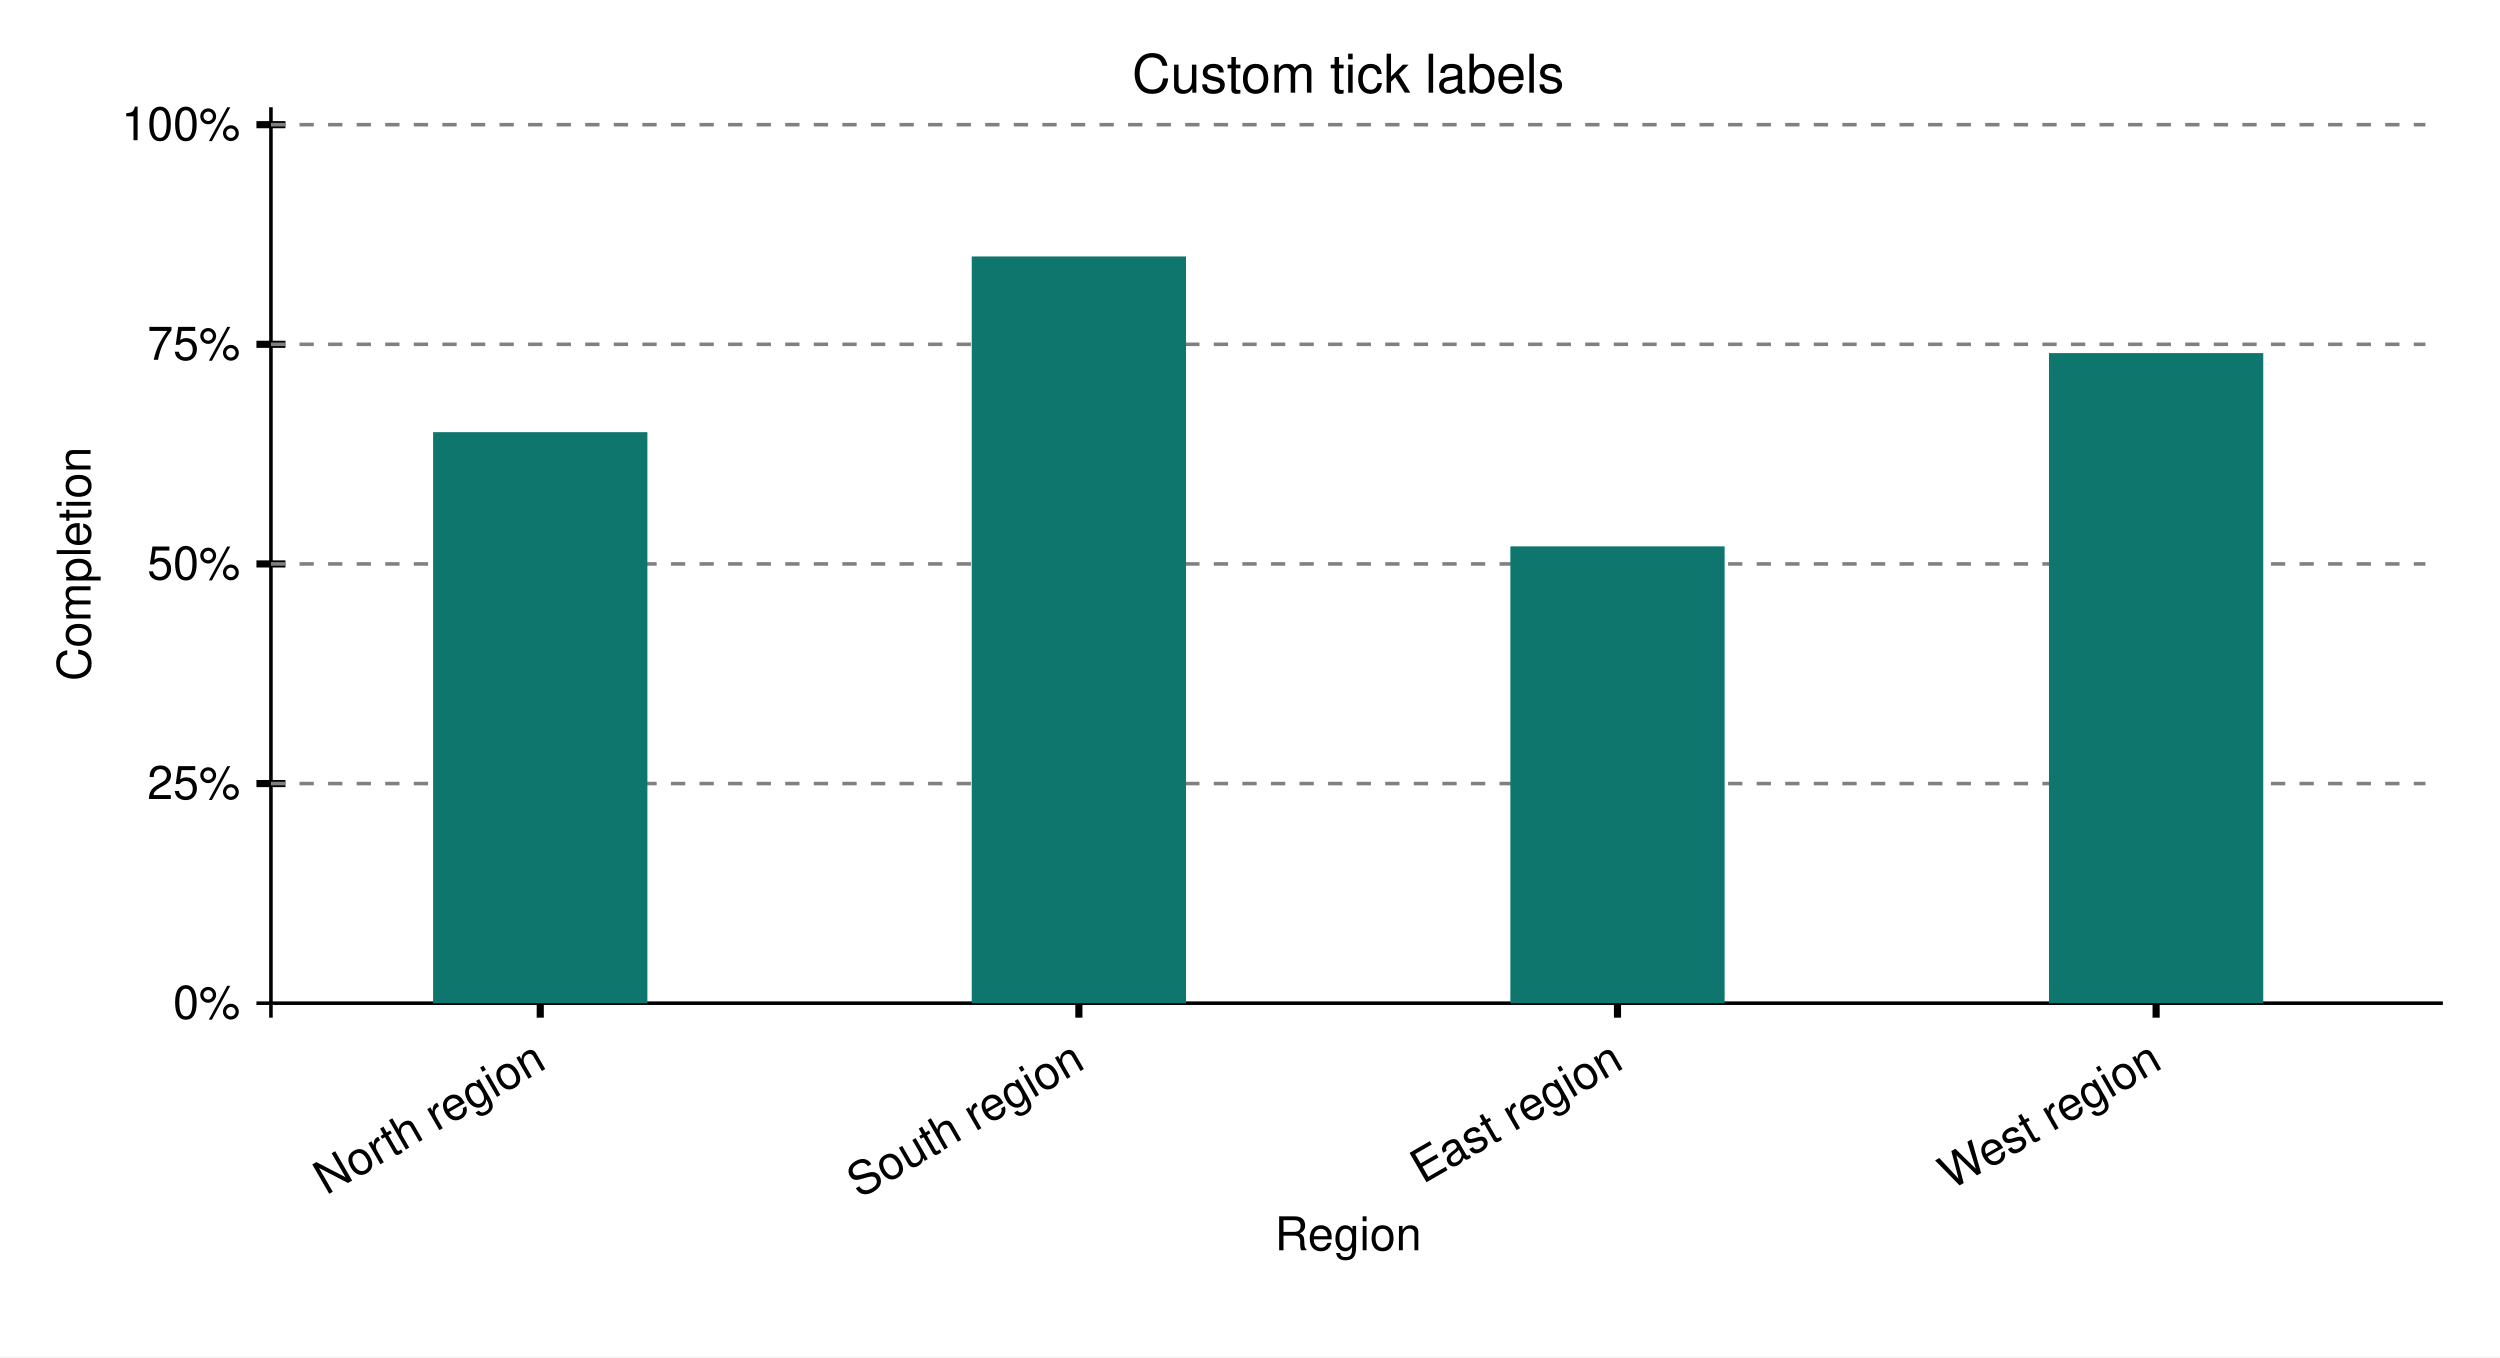
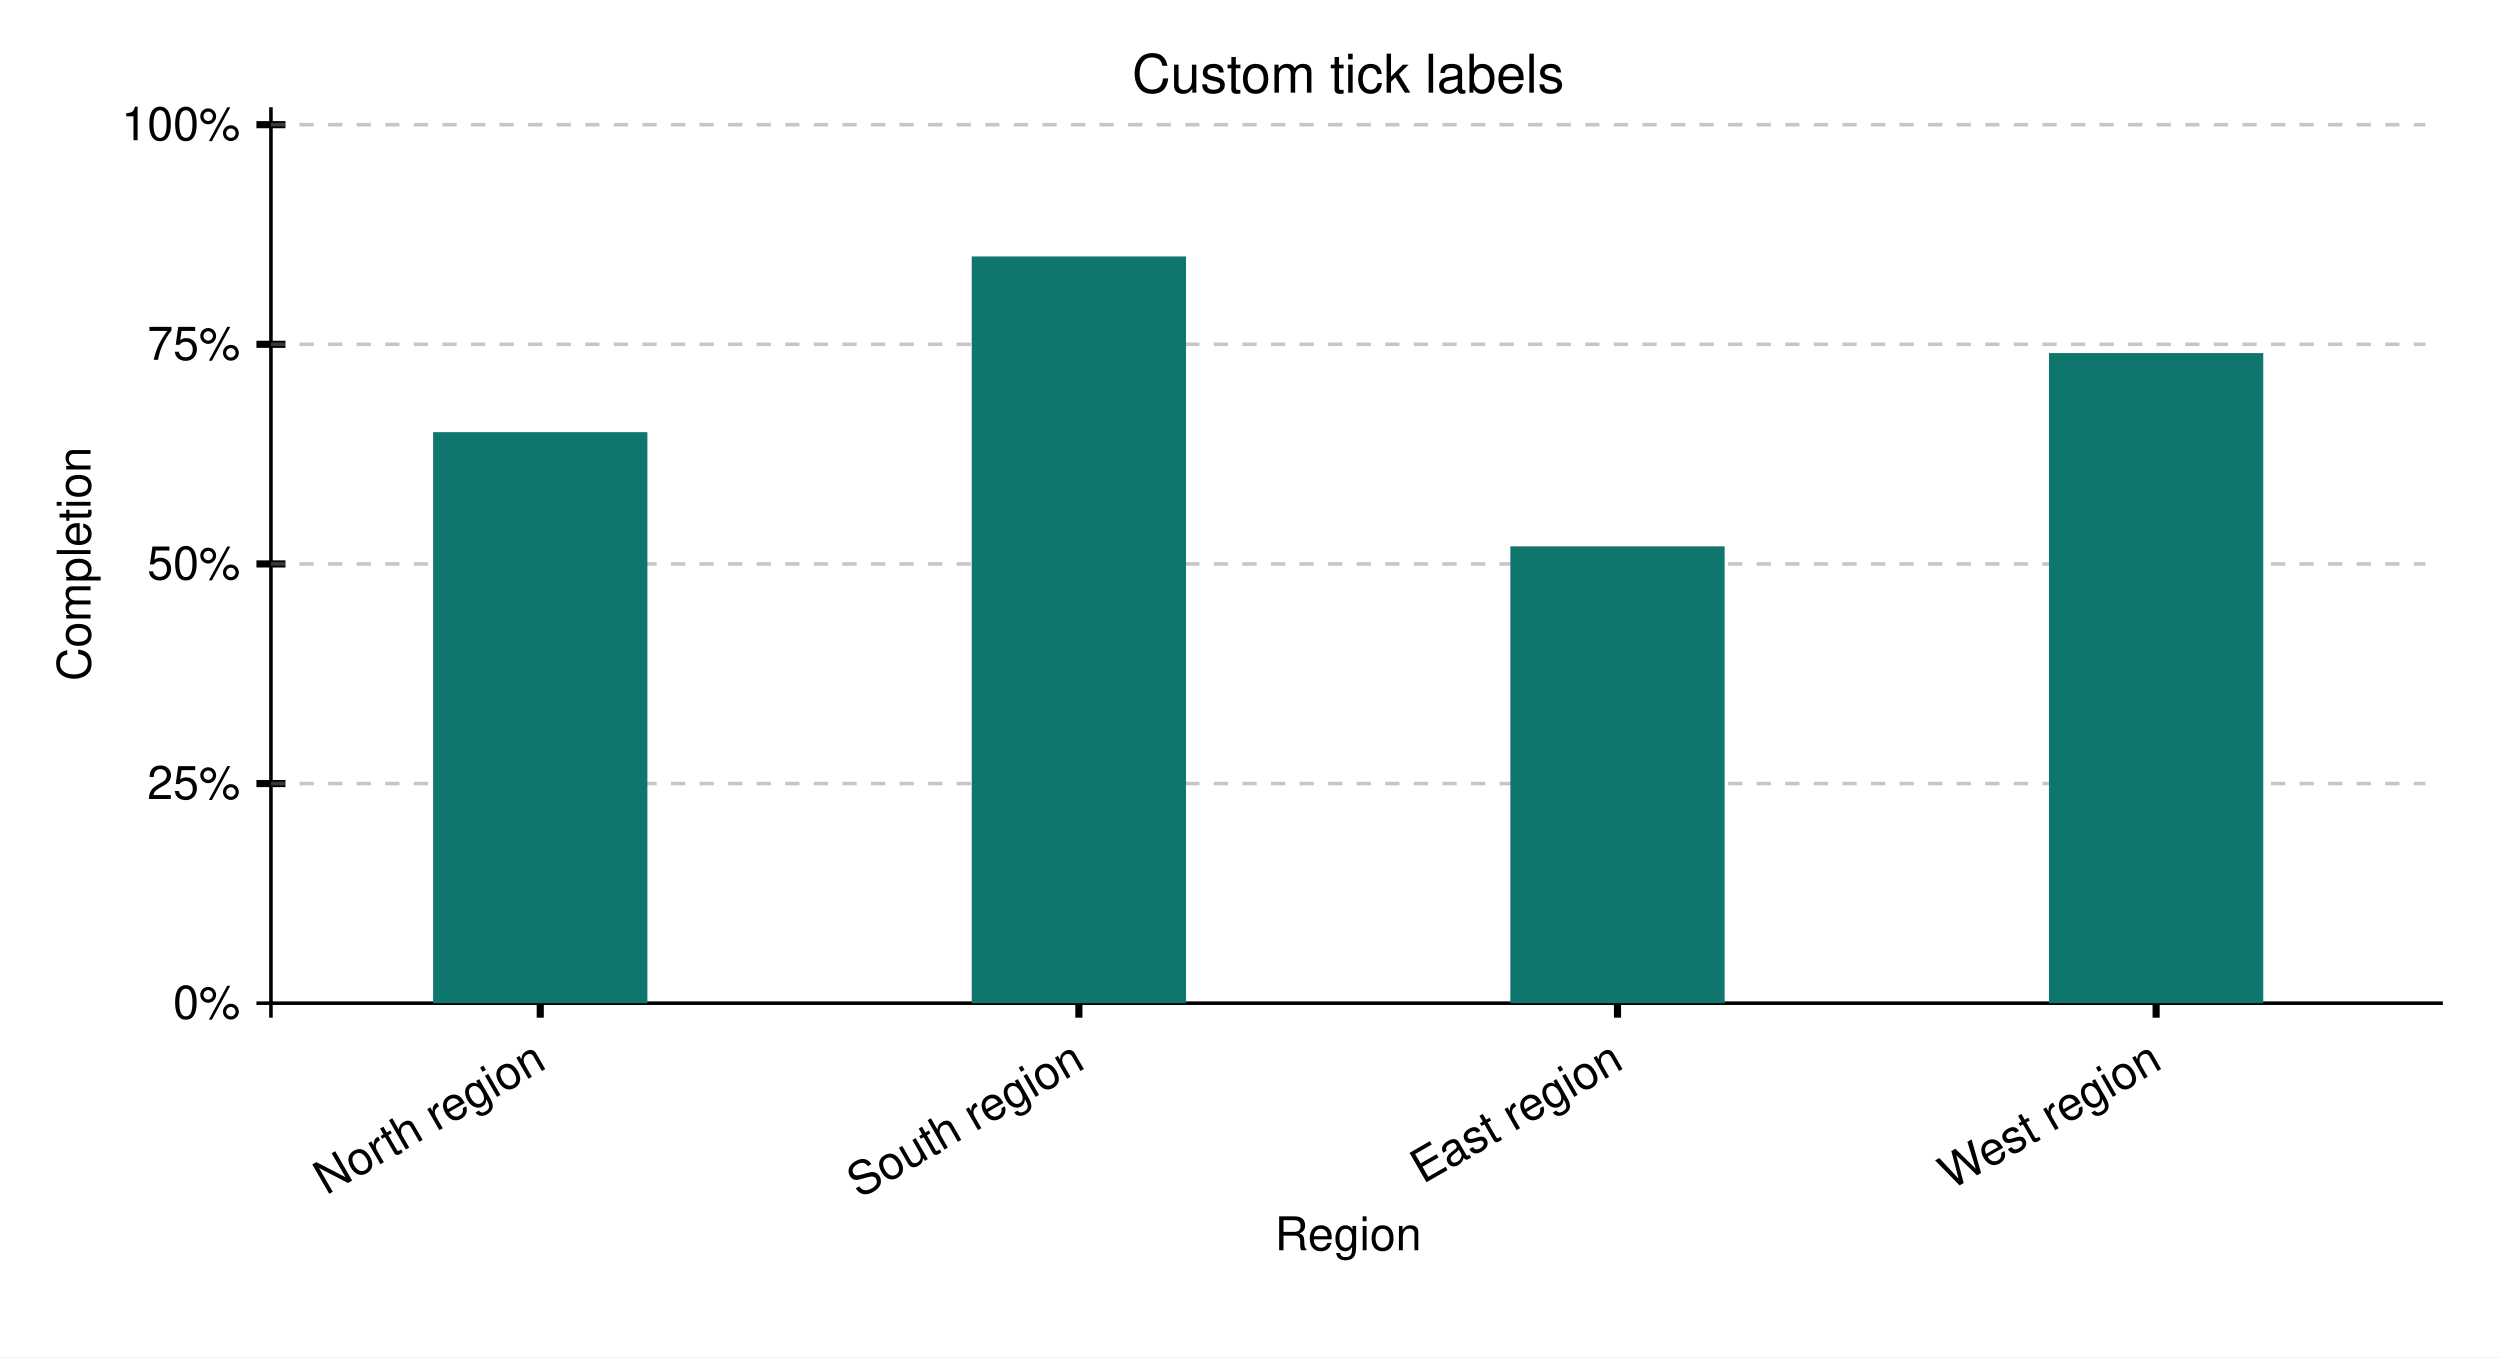
<svg xmlns="http://www.w3.org/2000/svg" width="700" height="380" viewBox="0 0 700 380">
-   <rect width="700" height="380" fill="white" stroke="none" stroke-width="1" transform="translate(0 0) rotate(0)" opacity="1" rx="0" />
+   <rect width="700" height="380" fill="white" stroke="none" />
  <line x1="75.864" y1="284.95" x2="75.864" y2="30.03" stroke="black" stroke-width="1" fill="none" opacity="1" />
  <line x1="71.804" y1="280.89" x2="684" y2="280.89" stroke="black" stroke-width="1" fill="none" opacity="1" />
  <text fill="black" transform="translate(151.271 295.1292) rotate(-30)" dominant-baseline="middle" text-anchor="end" font-family="Helvetica, Arial, sans-serif" font-size="13">North region</text>
  <line x1="151.271" y1="276.83" x2="151.271" y2="284.95" stroke="black" stroke-width="2" fill="none" opacity="1" />
  <text fill="black" transform="translate(302.085 295.1292) rotate(-30)" dominant-baseline="middle" text-anchor="end" font-family="Helvetica, Arial, sans-serif" font-size="13">South region</text>
  <line x1="302.085" y1="276.83" x2="302.085" y2="284.95" stroke="black" stroke-width="2" fill="none" opacity="1" />
  <text fill="black" transform="translate(452.899 295.1292) rotate(-30)" dominant-baseline="middle" text-anchor="end" font-family="Helvetica, Arial, sans-serif" font-size="13">East region</text>
  <line x1="452.899" y1="276.83" x2="452.899" y2="284.95" stroke="black" stroke-width="2" fill="none" opacity="1" />
  <text fill="black" transform="translate(603.713 295.1292) rotate(-30)" dominant-baseline="middle" text-anchor="end" font-family="Helvetica, Arial, sans-serif" font-size="13">West region</text>
  <line x1="603.713" y1="276.83" x2="603.713" y2="284.95" stroke="black" stroke-width="2" fill="none" opacity="1" />
  <text fill="black" transform="translate(67.254 280.89) rotate(0)" dominant-baseline="middle" text-anchor="end" font-family="Helvetica, Arial, sans-serif" font-size="13">0%</text>
  <text fill="black" transform="translate(67.254 219.395) rotate(0)" dominant-baseline="middle" text-anchor="end" font-family="Helvetica, Arial, sans-serif" font-size="13">25%</text>
  <line x1="71.804" y1="219.395" x2="79.924" y2="219.395" stroke="black" stroke-width="2" fill="none" opacity="1" />
-   <line x1="75.864" y1="219.395" x2="679.12" y2="219.395" stroke="gray" stroke-width="1" fill="none" opacity="1" stroke-dasharray="4" />
+   <line x1="75.864" y1="219.395" x2="679.12" y2="219.395" stroke="gray" stroke-width="1" fill="none" opacity="0.45" stroke-dasharray="4" />
  <text fill="black" transform="translate(67.254 157.9) rotate(0)" dominant-baseline="middle" text-anchor="end" font-family="Helvetica, Arial, sans-serif" font-size="13">50%</text>
  <line x1="71.804" y1="157.9" x2="79.924" y2="157.9" stroke="black" stroke-width="2" fill="none" opacity="1" />
-   <line x1="75.864" y1="157.9" x2="679.12" y2="157.9" stroke="gray" stroke-width="1" fill="none" opacity="1" stroke-dasharray="4" />
+   <line x1="75.864" y1="157.9" x2="679.12" y2="157.9" stroke="gray" stroke-width="1" fill="none" opacity="0.45" stroke-dasharray="4" />
  <text fill="black" transform="translate(67.254 96.405) rotate(0)" dominant-baseline="middle" text-anchor="end" font-family="Helvetica, Arial, sans-serif" font-size="13">75%</text>
  <line x1="71.804" y1="96.405" x2="79.924" y2="96.405" stroke="black" stroke-width="2" fill="none" opacity="1" />
-   <line x1="75.864" y1="96.405" x2="679.12" y2="96.405" stroke="gray" stroke-width="1" fill="none" opacity="1" stroke-dasharray="4" />
+   <line x1="75.864" y1="96.405" x2="679.12" y2="96.405" stroke="gray" stroke-width="1" fill="none" opacity="0.45" stroke-dasharray="4" />
  <text fill="black" transform="translate(67.254 34.91) rotate(0)" dominant-baseline="middle" text-anchor="end" font-family="Helvetica, Arial, sans-serif" font-size="13">100%</text>
  <line x1="71.804" y1="34.91" x2="79.924" y2="34.91" stroke="black" stroke-width="2" fill="none" opacity="1" />
-   <line x1="75.864" y1="34.91" x2="679.12" y2="34.91" stroke="gray" stroke-width="1" fill="none" opacity="1" stroke-dasharray="4" />
+   <line x1="75.864" y1="34.91" x2="679.12" y2="34.91" stroke="gray" stroke-width="1" fill="none" opacity="0.45" stroke-dasharray="4" />
  <rect width="60" height="159.887" fill="#0f766e" stroke="none" stroke-width="1" transform="translate(121.271 121.003) rotate(0)" opacity="1" rx="0" />
  <rect width="60" height="209.083" fill="#0f766e" stroke="none" stroke-width="1" transform="translate(272.085 71.807) rotate(0)" opacity="1" rx="0" />
  <rect width="60" height="127.91" fill="#0f766e" stroke="none" stroke-width="1" transform="translate(422.899 152.9804) rotate(0)" opacity="1" rx="0" />
  <rect width="60" height="182.025" fill="#0f766e" stroke="none" stroke-width="1" transform="translate(573.713 98.8648) rotate(0)" opacity="1" rx="0" />
  <text fill="black" transform="translate(377.492 344.1133) rotate(0)" dominant-baseline="hanging" text-anchor="middle" font-family="Helvetica, Arial, sans-serif" font-size="13">Region</text>
  <text fill="black" transform="translate(21.013 157.9) rotate(-90)" dominant-baseline="middle" text-anchor="middle" font-family="Helvetica, Arial, sans-serif" font-size="13">Completion</text>
  <text fill="black" transform="translate(377.492 25.94) rotate(0)" dominant-baseline="auto" text-anchor="middle" font-family="Helvetica, Arial, sans-serif" font-size="14.95">Custom tick labels</text>
</svg>
